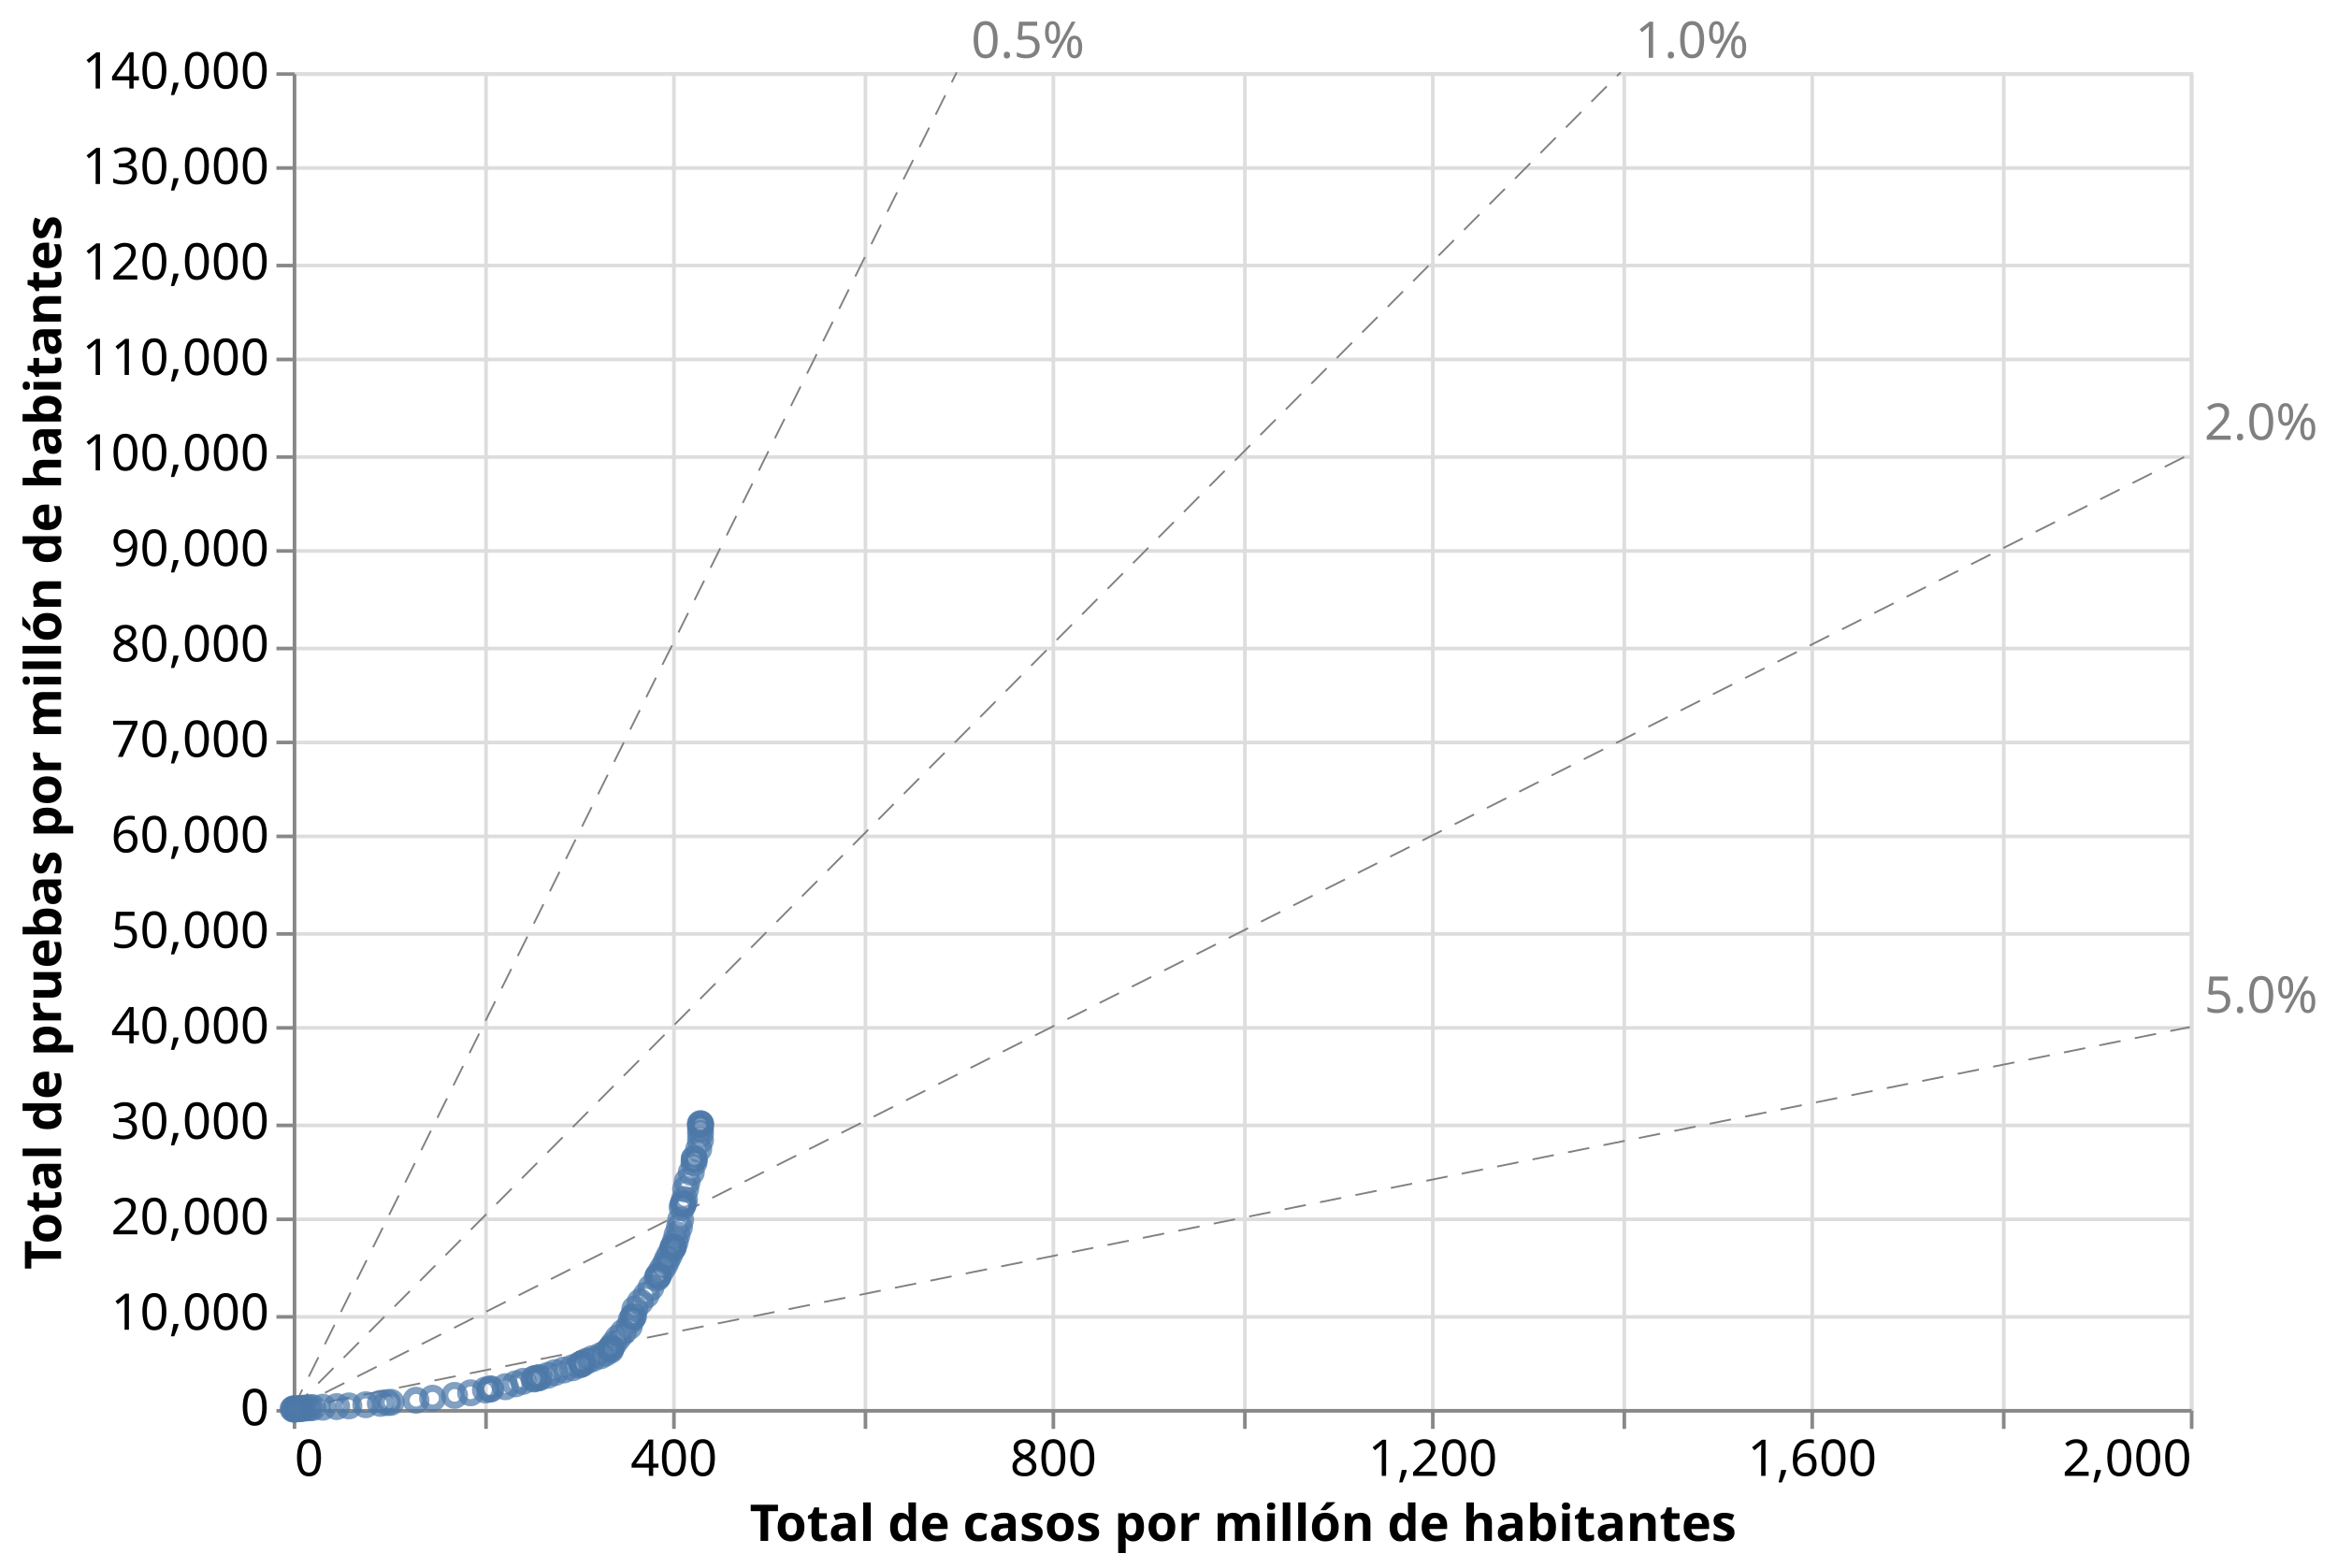
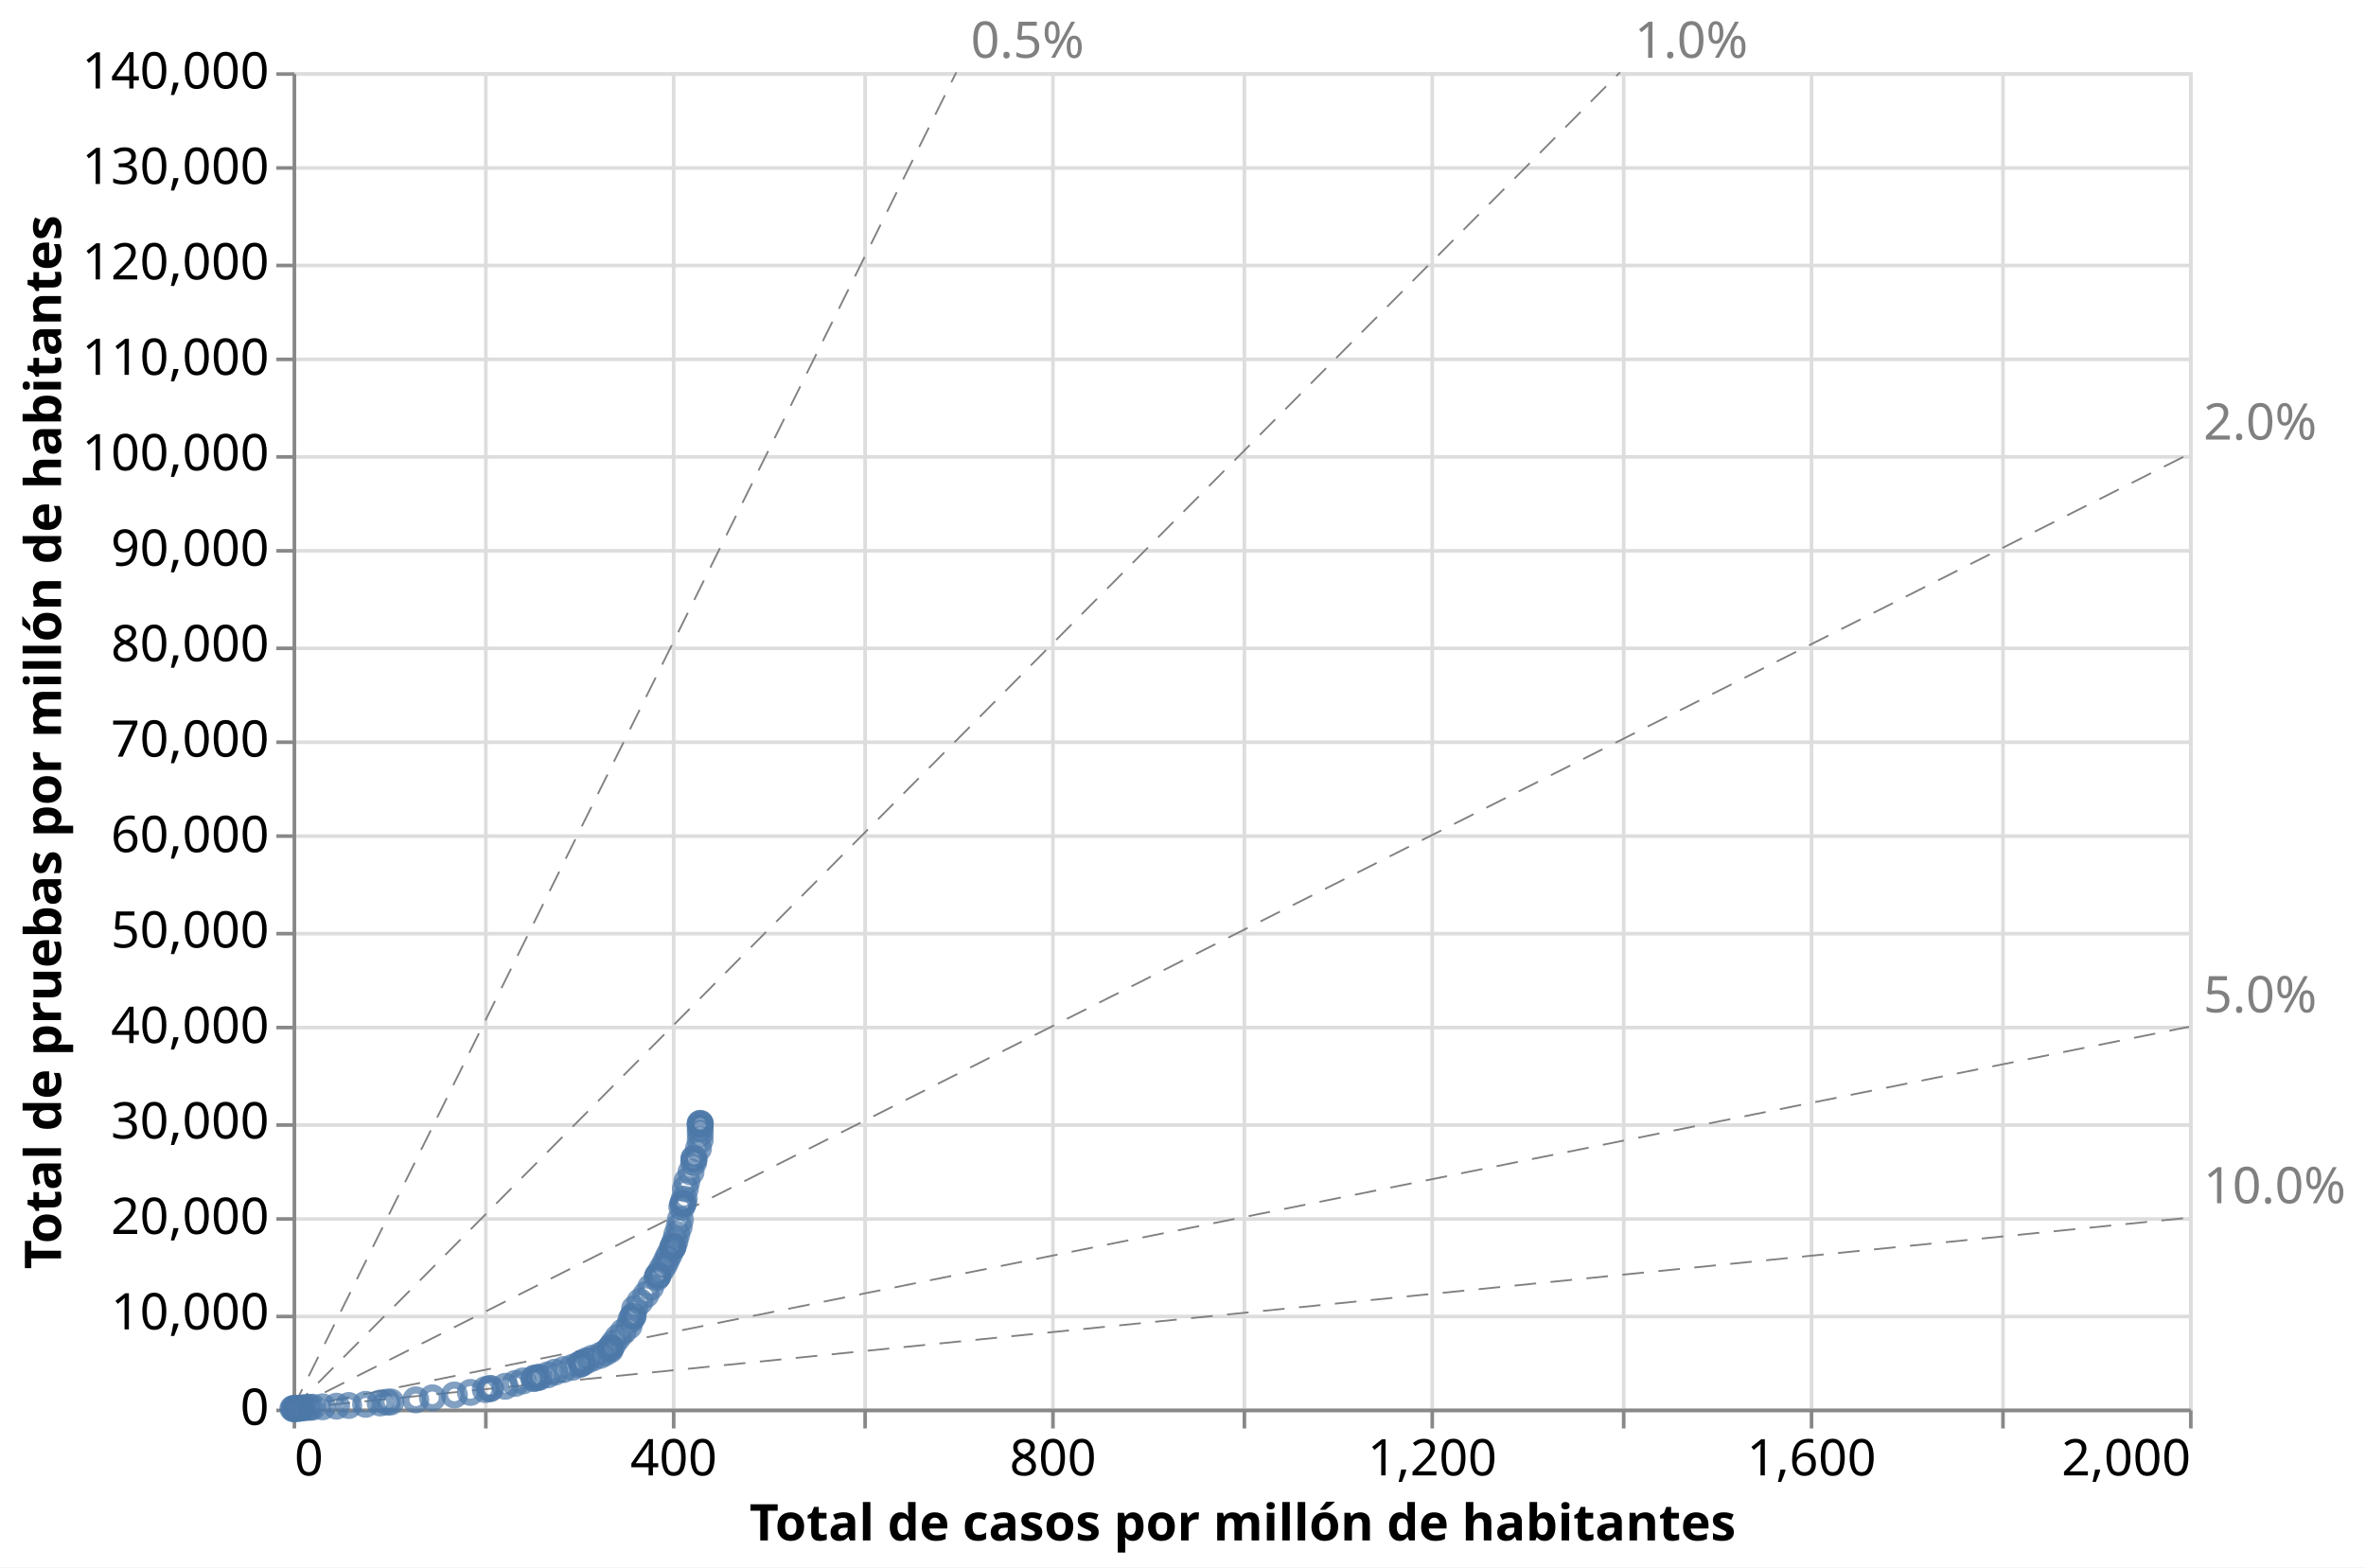
- <svg xmlns="http://www.w3.org/2000/svg" class="marks" width="647" height="434" viewBox="0 0 647 434" version="1.1">
-   <rect width="647" height="434" style="fill: white;" />
+ <svg xmlns="http://www.w3.org/2000/svg" class="marks" width="655" height="434" viewBox="0 0 655 434" version="1.1">
+   <rect width="655" height="434" style="fill: white;" />
  <defs>
    <clipPath id="clip1">
      <rect x="0" y="0" width="525" height="370" />
    </clipPath>
    <clipPath id="clip2">
      <rect x="0" y="0" width="525" height="370" />
    </clipPath>
    <clipPath id="clip3">
      <rect x="0" y="0" width="525" height="370" />
    </clipPath>
    <clipPath id="clip4">
+       <rect x="0" y="0" width="525" height="370" />
+     </clipPath>
+     <clipPath id="clip5">
      <rect x="0" y="0" width="525" height="370" />
    </clipPath>
  </defs>
  <g transform="translate(81,20)">
    <g class="mark-group role-frame root">
      <g transform="translate(0,0)">
        <path class="background" d="M0.5,0.5h525v370h-525Z" style="fill: none; stroke: #ddd;" />
        <g>
          <g class="mark-group role-axis">
            <g transform="translate(0.5,370.5)">
              <path class="background" d="M0,0h0v0h0Z" style="pointer-events: none; fill: none;" />
              <g>
                <g class="mark-rule role-axis-grid" style="pointer-events: none;">
                  <line transform="translate(0,-370)" x2="0" y2="370" style="fill: none; stroke: #ddd; stroke-width: 1; opacity: 1;" />
                  <line transform="translate(53,-370)" x2="0" y2="370" style="fill: none; stroke: #ddd; stroke-width: 1; opacity: 1;" />
                  <line transform="translate(105,-370)" x2="0" y2="370" style="fill: none; stroke: #ddd; stroke-width: 1; opacity: 1;" />
                  <line transform="translate(158,-370)" x2="0" y2="370" style="fill: none; stroke: #ddd; stroke-width: 1; opacity: 1;" />
                  <line transform="translate(210,-370)" x2="0" y2="370" style="fill: none; stroke: #ddd; stroke-width: 1; opacity: 1;" />
                  <line transform="translate(263,-370)" x2="0" y2="370" style="fill: none; stroke: #ddd; stroke-width: 1; opacity: 1;" />
                  <line transform="translate(315,-370)" x2="0" y2="370" style="fill: none; stroke: #ddd; stroke-width: 1; opacity: 1;" />
                  <line transform="translate(368,-370)" x2="0" y2="370" style="fill: none; stroke: #ddd; stroke-width: 1; opacity: 1;" />
                  <line transform="translate(420,-370)" x2="0" y2="370" style="fill: none; stroke: #ddd; stroke-width: 1; opacity: 1;" />
                  <line transform="translate(473,-370)" x2="0" y2="370" style="fill: none; stroke: #ddd; stroke-width: 1; opacity: 1;" />
                  <line transform="translate(525,-370)" x2="0" y2="370" style="fill: none; stroke: #ddd; stroke-width: 1; opacity: 1;" />
                </g>
              </g>
              <path class="foreground" d="" style="pointer-events: none; display: none; fill: none;" />
            </g>
          </g>
          <g class="mark-group role-axis">
            <g transform="translate(0.5,0.5)">
              <path class="background" d="M0,0h0v0h0Z" style="pointer-events: none; fill: none;" />
              <g>
                <g class="mark-rule role-axis-grid" style="pointer-events: none;">
                  <line transform="translate(0,370)" x2="525" y2="0" style="fill: none; stroke: #ddd; stroke-width: 1; opacity: 1;" />
                  <line transform="translate(0,344)" x2="525" y2="0" style="fill: none; stroke: #ddd; stroke-width: 1; opacity: 1;" />
                  <line transform="translate(0,317)" x2="525" y2="0" style="fill: none; stroke: #ddd; stroke-width: 1; opacity: 1;" />
                  <line transform="translate(0,291)" x2="525" y2="0" style="fill: none; stroke: #ddd; stroke-width: 1; opacity: 1;" />
                  <line transform="translate(0,264)" x2="525" y2="0" style="fill: none; stroke: #ddd; stroke-width: 1; opacity: 1;" />
                  <line transform="translate(0,238)" x2="525" y2="0" style="fill: none; stroke: #ddd; stroke-width: 1; opacity: 1;" />
                  <line transform="translate(0,211)" x2="525" y2="0" style="fill: none; stroke: #ddd; stroke-width: 1; opacity: 1;" />
                  <line transform="translate(0,185)" x2="525" y2="0" style="fill: none; stroke: #ddd; stroke-width: 1; opacity: 1;" />
                  <line transform="translate(0,159)" x2="525" y2="0" style="fill: none; stroke: #ddd; stroke-width: 1; opacity: 1;" />
                  <line transform="translate(0,132)" x2="525" y2="0" style="fill: none; stroke: #ddd; stroke-width: 1; opacity: 1;" />
                  <line transform="translate(0,106)" x2="525" y2="0" style="fill: none; stroke: #ddd; stroke-width: 1; opacity: 1;" />
                  <line transform="translate(0,79)" x2="525" y2="0" style="fill: none; stroke: #ddd; stroke-width: 1; opacity: 1;" />
                  <line transform="translate(0,53)" x2="525" y2="0" style="fill: none; stroke: #ddd; stroke-width: 1; opacity: 1;" />
                  <line transform="translate(0,26)" x2="525" y2="0" style="fill: none; stroke: #ddd; stroke-width: 1; opacity: 1;" />
                  <line transform="translate(0,0)" x2="525" y2="0" style="fill: none; stroke: #ddd; stroke-width: 1; opacity: 1;" />
                </g>
              </g>
              <path class="foreground" d="" style="pointer-events: none; display: none; fill: none;" />
            </g>
          </g>
          <g class="mark-group role-axis">
            <g transform="translate(0.5,370.5)">
              <path class="background" d="M0,0h0v0h0Z" style="pointer-events: none; fill: none;" />
              <g>
                <g class="mark-rule role-axis-tick" style="pointer-events: none;">
                  <line transform="translate(0,0)" x2="0" y2="5" style="fill: none; stroke: #888; stroke-width: 1; opacity: 1;" />
                  <line transform="translate(53,0)" x2="0" y2="5" style="fill: none; stroke: #888; stroke-width: 1; opacity: 1;" />
                  <line transform="translate(105,0)" x2="0" y2="5" style="fill: none; stroke: #888; stroke-width: 1; opacity: 1;" />
                  <line transform="translate(158,0)" x2="0" y2="5" style="fill: none; stroke: #888; stroke-width: 1; opacity: 1;" />
                  <line transform="translate(210,0)" x2="0" y2="5" style="fill: none; stroke: #888; stroke-width: 1; opacity: 1;" />
                  <line transform="translate(263,0)" x2="0" y2="5" style="fill: none; stroke: #888; stroke-width: 1; opacity: 1;" />
                  <line transform="translate(315,0)" x2="0" y2="5" style="fill: none; stroke: #888; stroke-width: 1; opacity: 1;" />
                  <line transform="translate(368,0)" x2="0" y2="5" style="fill: none; stroke: #888; stroke-width: 1; opacity: 1;" />
                  <line transform="translate(420,0)" x2="0" y2="5" style="fill: none; stroke: #888; stroke-width: 1; opacity: 1;" />
                  <line transform="translate(473,0)" x2="0" y2="5" style="fill: none; stroke: #888; stroke-width: 1; opacity: 1;" />
                  <line transform="translate(525,0)" x2="0" y2="5" style="fill: none; stroke: #888; stroke-width: 1; opacity: 1;" />
                </g>
                <g class="mark-text role-axis-label" style="pointer-events: none;">
                  <text text-anchor="start" transform="translate(0,18)" style="font-family: sans-serif; font-size: 14px; fill: #000; opacity: 1;">0</text>
                  <text text-anchor="middle" transform="translate(52.5,18)" style="font-family: sans-serif; font-size: 14px; fill: #000; opacity: 0;">200</text>
                  <text text-anchor="middle" transform="translate(105,18)" style="font-family: sans-serif; font-size: 14px; fill: #000; opacity: 1;">400</text>
                  <text text-anchor="middle" transform="translate(157.5,18)" style="font-family: sans-serif; font-size: 14px; fill: #000; opacity: 0;">600</text>
                  <text text-anchor="middle" transform="translate(210,18)" style="font-family: sans-serif; font-size: 14px; fill: #000; opacity: 1;">800</text>
                  <text text-anchor="middle" transform="translate(262.5,18)" style="font-family: sans-serif; font-size: 14px; fill: #000; opacity: 0;">1,000</text>
                  <text text-anchor="middle" transform="translate(315,18)" style="font-family: sans-serif; font-size: 14px; fill: #000; opacity: 1;">1,200</text>
                  <text text-anchor="middle" transform="translate(367.5,18)" style="font-family: sans-serif; font-size: 14px; fill: #000; opacity: 0;">1,400</text>
                  <text text-anchor="middle" transform="translate(420,18)" style="font-family: sans-serif; font-size: 14px; fill: #000; opacity: 1;">1,600</text>
                  <text text-anchor="middle" transform="translate(472.5,18)" style="font-family: sans-serif; font-size: 14px; fill: #000; opacity: 0;">1,800</text>
                  <text text-anchor="end" transform="translate(525,18)" style="font-family: sans-serif; font-size: 14px; fill: #000; opacity: 1;">2,000</text>
                </g>
                <g class="mark-rule role-axis-domain" style="pointer-events: none;">
                  <line transform="translate(0,0)" x2="525" y2="0" style="fill: none; stroke: #888; stroke-width: 1; opacity: 1;" />
                </g>
                <g class="mark-text role-axis-title" style="pointer-events: none;">
                  <text text-anchor="middle" transform="translate(262.5,36)" style="font-family: sans-serif; font-size: 14px; font-weight: bold; fill: #000; opacity: 1;">Total de casos por millón de habitantes</text>
                </g>
              </g>
              <path class="foreground" d="" style="pointer-events: none; display: none; fill: none;" />
            </g>
          </g>
          <g class="mark-group role-axis">
            <g transform="translate(0.5,0.5)">
              <path class="background" d="M0,0h0v0h0Z" style="pointer-events: none; fill: none;" />
              <g>
                <g class="mark-rule role-axis-tick" style="pointer-events: none;">
                  <line transform="translate(0,370)" x2="-5" y2="0" style="fill: none; stroke: #888; stroke-width: 1; opacity: 1;" />
                  <line transform="translate(0,344)" x2="-5" y2="0" style="fill: none; stroke: #888; stroke-width: 1; opacity: 1;" />
                  <line transform="translate(0,317)" x2="-5" y2="0" style="fill: none; stroke: #888; stroke-width: 1; opacity: 1;" />
                  <line transform="translate(0,291)" x2="-5" y2="0" style="fill: none; stroke: #888; stroke-width: 1; opacity: 1;" />
                  <line transform="translate(0,264)" x2="-5" y2="0" style="fill: none; stroke: #888; stroke-width: 1; opacity: 1;" />
                  <line transform="translate(0,238)" x2="-5" y2="0" style="fill: none; stroke: #888; stroke-width: 1; opacity: 1;" />
                  <line transform="translate(0,211)" x2="-5" y2="0" style="fill: none; stroke: #888; stroke-width: 1; opacity: 1;" />
                  <line transform="translate(0,185)" x2="-5" y2="0" style="fill: none; stroke: #888; stroke-width: 1; opacity: 1;" />
                  <line transform="translate(0,159)" x2="-5" y2="0" style="fill: none; stroke: #888; stroke-width: 1; opacity: 1;" />
                  <line transform="translate(0,132)" x2="-5" y2="0" style="fill: none; stroke: #888; stroke-width: 1; opacity: 1;" />
                  <line transform="translate(0,106)" x2="-5" y2="0" style="fill: none; stroke: #888; stroke-width: 1; opacity: 1;" />
                  <line transform="translate(0,79)" x2="-5" y2="0" style="fill: none; stroke: #888; stroke-width: 1; opacity: 1;" />
                  <line transform="translate(0,53)" x2="-5" y2="0" style="fill: none; stroke: #888; stroke-width: 1; opacity: 1;" />
                  <line transform="translate(0,26)" x2="-5" y2="0" style="fill: none; stroke: #888; stroke-width: 1; opacity: 1;" />
                  <line transform="translate(0,0)" x2="-5" y2="0" style="fill: none; stroke: #888; stroke-width: 1; opacity: 1;" />
                </g>
                <g class="mark-text role-axis-label" style="pointer-events: none;">
                  <text text-anchor="end" transform="translate(-7,374)" style="font-family: sans-serif; font-size: 14px; fill: #000; opacity: 1;">0</text>
                  <text text-anchor="end" transform="translate(-7,347.5714)" style="font-family: sans-serif; font-size: 14px; fill: #000; opacity: 1;">10,000</text>
                  <text text-anchor="end" transform="translate(-7,321.1429)" style="font-family: sans-serif; font-size: 14px; fill: #000; opacity: 1;">20,000</text>
                  <text text-anchor="end" transform="translate(-7,294.7143)" style="font-family: sans-serif; font-size: 14px; fill: #000; opacity: 1;">30,000</text>
                  <text text-anchor="end" transform="translate(-7,268.2857)" style="font-family: sans-serif; font-size: 14px; fill: #000; opacity: 1;">40,000</text>
                  <text text-anchor="end" transform="translate(-7,241.8571)" style="font-family: sans-serif; font-size: 14px; fill: #000; opacity: 1;">50,000</text>
                  <text text-anchor="end" transform="translate(-7,215.4286)" style="font-family: sans-serif; font-size: 14px; fill: #000; opacity: 1;">60,000</text>
                  <text text-anchor="end" transform="translate(-7,189)" style="font-family: sans-serif; font-size: 14px; fill: #000; opacity: 1;">70,000</text>
                  <text text-anchor="end" transform="translate(-7,162.5714)" style="font-family: sans-serif; font-size: 14px; fill: #000; opacity: 1;">80,000</text>
                  <text text-anchor="end" transform="translate(-7,136.1429)" style="font-family: sans-serif; font-size: 14px; fill: #000; opacity: 1;">90,000</text>
                  <text text-anchor="end" transform="translate(-7,109.7143)" style="font-family: sans-serif; font-size: 14px; fill: #000; opacity: 1;">100,000</text>
                  <text text-anchor="end" transform="translate(-7,83.28571)" style="font-family: sans-serif; font-size: 14px; fill: #000; opacity: 1;">110,000</text>
                  <text text-anchor="end" transform="translate(-7,56.85714)" style="font-family: sans-serif; font-size: 14px; fill: #000; opacity: 1;">120,000</text>
                  <text text-anchor="end" transform="translate(-7,30.42857)" style="font-family: sans-serif; font-size: 14px; fill: #000; opacity: 1;">130,000</text>
                  <text text-anchor="end" transform="translate(-7,4)" style="font-family: sans-serif; font-size: 14px; fill: #000; opacity: 1;">140,000</text>
                </g>
                <g class="mark-rule role-axis-domain" style="pointer-events: none;">
                  <line transform="translate(0,370)" x2="0" y2="-370" style="fill: none; stroke: #888; stroke-width: 1; opacity: 1;" />
                </g>
                <g class="mark-text role-axis-title" style="pointer-events: none;">
                  <text text-anchor="middle" transform="translate(-61.60645,185) rotate(-90) translate(0,-3)" style="font-family: sans-serif; font-size: 14px; font-weight: bold; fill: #000; opacity: 1;">Total de pruebas por millón de habitantes</text>
                </g>
              </g>
              <path class="foreground" d="" style="pointer-events: none; display: none; fill: none;" />
            </g>
          </g>
          <g class="mark-group role-scope layer_0_pathgroup">
            <g transform="translate(0,0)">
              <path class="background" d="M0,0h525v370h-525Z" style="fill: none;" />
              <g>
                <g class="mark-line role-mark layer_0_marks" clip-path="url(#clip1)">
                  <path d="M0,370L183.75,0" style="fill: none; stroke: grey; stroke-width: 0.5; stroke-dasharray: 6,4;" />
                </g>
              </g>
              <path class="foreground" d="" style="display: none; fill: none;" />
            </g>
            <g transform="translate(0,0)">
              <path class="background" d="M0,0h525v370h-525Z" style="fill: none;" />
              <g>
                <g class="mark-line role-mark layer_0_marks" clip-path="url(#clip2)">
                  <path d="M0,370L367.5,0" style="fill: none; stroke: grey; stroke-width: 0.5; stroke-dasharray: 6,4;" />
                </g>
              </g>
              <path class="foreground" d="" style="display: none; fill: none;" />
            </g>
            <g transform="translate(0,0)">
              <path class="background" d="M0,0h525v370h-525Z" style="fill: none;" />
              <g>
                <g class="mark-line role-mark layer_0_marks" clip-path="url(#clip3)">
                  <path d="M0,370L525,105.714" style="fill: none; stroke: grey; stroke-width: 0.5; stroke-dasharray: 6,4;" />
                </g>
              </g>
              <path class="foreground" d="" style="display: none; fill: none;" />
            </g>
            <g transform="translate(0,0)">
              <path class="background" d="M0,0h525v370h-525Z" style="fill: none;" />
              <g>
                <g class="mark-line role-mark layer_0_marks" clip-path="url(#clip4)">
                  <path d="M0,370L525,264.286" style="fill: none; stroke: grey; stroke-width: 0.5; stroke-dasharray: 6,4;" />
                </g>
              </g>
              <path class="foreground" d="" style="display: none; fill: none;" />
            </g>
+             <g transform="translate(0,0)">
+               <path class="background" d="M0,0h525v370h-525Z" style="fill: none;" />
+               <g>
+                 <g class="mark-line role-mark layer_0_marks" clip-path="url(#clip5)">
+                   <path d="M0,370L525,317.143" style="fill: none; stroke: grey; stroke-width: 0.5; stroke-dasharray: 6,4;" />
+                 </g>
+               </g>
+               <path class="foreground" d="" style="display: none; fill: none;" />
+             </g>
          </g>
          <g class="mark-text role-mark layer_1_marks">
            <text text-anchor="start" transform="translate(187.75,-4)" style="font-family: sans-serif; font-size: 14px; fill: grey;">0.5%</text>
            <text text-anchor="start" transform="translate(371.5,-4)" style="font-family: sans-serif; font-size: 14px; fill: grey;">1.0%</text>
            <text text-anchor="start" transform="translate(529,101.7143)" style="font-family: sans-serif; font-size: 14px; fill: grey;">2.0%</text>
            <text text-anchor="start" transform="translate(529,260.2857)" style="font-family: sans-serif; font-size: 14px; fill: grey;">5.0%</text>
+             <text text-anchor="start" transform="translate(529,313.1429)" style="font-family: sans-serif; font-size: 14px; fill: grey;">10.0%</text>
          </g>
          <g class="mark-symbol role-mark layer_2_marks">
            <path transform="translate(0.08219322,369.9959)" d="M2.739,0A2.739,2.739,0,1,1,-2.739,0A2.739,2.739,0,1,1,2.739,0" style="fill: none; stroke: #4c78a8; stroke-width: 2; opacity: 0.7;" />
            <path transform="translate(0.3287729,369.9934)" d="M2.739,0A2.739,2.739,0,1,1,-2.739,0A2.739,2.739,0,1,1,2.739,0" style="fill: none; stroke: #4c78a8; stroke-width: 2; opacity: 0.7;" />
            <path transform="translate(0.5753526,369.9892)" d="M2.739,0A2.739,2.739,0,1,1,-2.739,0A2.739,2.739,0,1,1,2.739,0" style="fill: none; stroke: #4c78a8; stroke-width: 2; opacity: 0.7;" />
            <path transform="translate(0.5753526,369.9859)" d="M2.739,0A2.739,2.739,0,1,1,-2.739,0A2.739,2.739,0,1,1,2.739,0" style="fill: none; stroke: #4c78a8; stroke-width: 2; opacity: 0.7;" />
            <path transform="translate(1.315092,369.9545)" d="M2.739,0A2.739,2.739,0,1,1,-2.739,0A2.739,2.739,0,1,1,2.739,0" style="fill: none; stroke: #4c78a8; stroke-width: 2; opacity: 0.7;" />
            <path transform="translate(1.890444,369.9032)" d="M2.739,0A2.739,2.739,0,1,1,-2.739,0A2.739,2.739,0,1,1,2.739,0" style="fill: none; stroke: #4c78a8; stroke-width: 2; opacity: 0.7;" />
            <path transform="translate(2.30141,369.8618)" d="M2.739,0A2.739,2.739,0,1,1,-2.739,0A2.739,2.739,0,1,1,2.739,0" style="fill: none; stroke: #4c78a8; stroke-width: 2; opacity: 0.7;" />
            <path transform="translate(2.712376,369.7964)" d="M2.739,0A2.739,2.739,0,1,1,-2.739,0A2.739,2.739,0,1,1,2.739,0" style="fill: none; stroke: #4c78a8; stroke-width: 2; opacity: 0.7;" />
            <path transform="translate(3.780888,369.7062)" d="M2.739,0A2.739,2.739,0,1,1,-2.739,0A2.739,2.739,0,1,1,2.739,0" style="fill: none; stroke: #4c78a8; stroke-width: 2; opacity: 0.7;" />
            <path transform="translate(4.685014,369.64)" d="M2.739,0A2.739,2.739,0,1,1,-2.739,0A2.739,2.739,0,1,1,2.739,0" style="fill: none; stroke: #4c78a8; stroke-width: 2; opacity: 0.7;" />
            <path transform="translate(5.506946,369.6102)" d="M2.739,0A2.739,2.739,0,1,1,-2.739,0A2.739,2.739,0,1,1,2.739,0" style="fill: none; stroke: #4c78a8; stroke-width: 2; opacity: 0.7;" />
            <path transform="translate(8.301515,369.5076)" d="M2.739,0A2.739,2.739,0,1,1,-2.739,0A2.739,2.739,0,1,1,2.739,0" style="fill: none; stroke: #4c78a8; stroke-width: 2; opacity: 0.7;" />
            <path transform="translate(12.1646,369.3347)" d="M2.739,0A2.739,2.739,0,1,1,-2.739,0A2.739,2.739,0,1,1,2.739,0" style="fill: none; stroke: #4c78a8; stroke-width: 2; opacity: 0.7;" />
            <path transform="translate(15.53452,369.1419)" d="M2.739,0A2.739,2.739,0,1,1,-2.739,0A2.739,2.739,0,1,1,2.739,0" style="fill: none; stroke: #4c78a8; stroke-width: 2; opacity: 0.7;" />
            <path transform="translate(20.21953,368.8142)" d="M2.739,0A2.739,2.739,0,1,1,-2.739,0A2.739,2.739,0,1,1,2.739,0" style="fill: none; stroke: #4c78a8; stroke-width: 2; opacity: 0.7;" />
            <path transform="translate(24.247,368.4393)" d="M2.739,0A2.739,2.739,0,1,1,-2.739,0A2.739,2.739,0,1,1,2.739,0" style="fill: none; stroke: #4c78a8; stroke-width: 2; opacity: 0.7;" />
            <path transform="translate(26.21964,368.2217)" d="M2.739,0A2.739,2.739,0,1,1,-2.739,0A2.739,2.739,0,1,1,2.739,0" style="fill: none; stroke: #4c78a8; stroke-width: 2; opacity: 0.7;" />
            <path transform="translate(27.20596,368.1538)" d="M2.739,0A2.739,2.739,0,1,1,-2.739,0A2.739,2.739,0,1,1,2.739,0" style="fill: none; stroke: #4c78a8; stroke-width: 2; opacity: 0.7;" />
            <path transform="translate(34.11019,367.5787)" d="M2.739,0A2.739,2.739,0,1,1,-2.739,0A2.739,2.739,0,1,1,2.739,0" style="fill: none; stroke: #4c78a8; stroke-width: 2; opacity: 0.7;" />
            <path transform="translate(38.71301,367.0193)" d="M2.739,0A2.739,2.739,0,1,1,-2.739,0A2.739,2.739,0,1,1,2.739,0" style="fill: none; stroke: #4c78a8; stroke-width: 2; opacity: 0.7;" />
            <path transform="translate(44.79531,366.2315)" d="M2.739,0A2.739,2.739,0,1,1,-2.739,0A2.739,2.739,0,1,1,2.739,0" style="fill: none; stroke: #4c78a8; stroke-width: 2; opacity: 0.7;" />
            <path transform="translate(49.23374,365.519)" d="M2.739,0A2.739,2.739,0,1,1,-2.739,0A2.739,2.739,0,1,1,2.739,0" style="fill: none; stroke: #4c78a8; stroke-width: 2; opacity: 0.7;" />
            <path transform="translate(53.3434,364.7361)" d="M2.739,0A2.739,2.739,0,1,1,-2.739,0A2.739,2.739,0,1,1,2.739,0" style="fill: none; stroke: #4c78a8; stroke-width: 2; opacity: 0.7;" />
            <path transform="translate(54.5763,364.4986)" d="M2.739,0A2.739,2.739,0,1,1,-2.739,0A2.739,2.739,0,1,1,2.739,0" style="fill: none; stroke: #4c78a8; stroke-width: 2; opacity: 0.7;" />
            <path transform="translate(54.82288,364.4167)" d="M2.739,0A2.739,2.739,0,1,1,-2.739,0A2.739,2.739,0,1,1,2.739,0" style="fill: none; stroke: #4c78a8; stroke-width: 2; opacity: 0.7;" />
            <path transform="translate(58.85035,363.8292)" d="M2.739,0A2.739,2.739,0,1,1,-2.739,0A2.739,2.739,0,1,1,2.739,0" style="fill: none; stroke: #4c78a8; stroke-width: 2; opacity: 0.7;" />
            <path transform="translate(61.64492,363.0356)" d="M2.739,0A2.739,2.739,0,1,1,-2.739,0A2.739,2.739,0,1,1,2.739,0" style="fill: none; stroke: #4c78a8; stroke-width: 2; opacity: 0.7;" />
            <path transform="translate(63.78194,362.3363)" d="M2.739,0A2.739,2.739,0,1,1,-2.739,0A2.739,2.739,0,1,1,2.739,0" style="fill: none; stroke: #4c78a8; stroke-width: 2; opacity: 0.7;" />
            <path transform="translate(66.7409,361.6933)" d="M2.739,0A2.739,2.739,0,1,1,-2.739,0A2.739,2.739,0,1,1,2.739,0" style="fill: none; stroke: #4c78a8; stroke-width: 2; opacity: 0.7;" />
            <path transform="translate(66.98748,361.5758)" d="M2.739,0A2.739,2.739,0,1,1,-2.739,0A2.739,2.739,0,1,1,2.739,0" style="fill: none; stroke: #4c78a8; stroke-width: 2; opacity: 0.7;" />
            <path transform="translate(67.97379,361.3904)" d="M2.739,0A2.739,2.739,0,1,1,-2.739,0A2.739,2.739,0,1,1,2.739,0" style="fill: none; stroke: #4c78a8; stroke-width: 2; opacity: 0.7;" />
            <path transform="translate(68.30257,361.3002)" d="M2.739,0A2.739,2.739,0,1,1,-2.739,0A2.739,2.739,0,1,1,2.739,0" style="fill: none; stroke: #4c78a8; stroke-width: 2; opacity: 0.7;" />
            <path transform="translate(70.60398,360.6631)" d="M2.739,0A2.739,2.739,0,1,1,-2.739,0A2.739,2.739,0,1,1,2.739,0" style="fill: none; stroke: #4c78a8; stroke-width: 2; opacity: 0.7;" />
            <path transform="translate(72.57662,359.9241)" d="M2.739,0A2.739,2.739,0,1,1,-2.739,0A2.739,2.739,0,1,1,2.739,0" style="fill: none; stroke: #4c78a8; stroke-width: 2; opacity: 0.7;" />
            <path transform="translate(75.04241,359.1975)" d="M2.739,0A2.739,2.739,0,1,1,-2.739,0A2.739,2.739,0,1,1,2.739,0" style="fill: none; stroke: #4c78a8; stroke-width: 2; opacity: 0.7;" />
            <path transform="translate(77.42602,358.5843)" d="M2.739,0A2.739,2.739,0,1,1,-2.739,0A2.739,2.739,0,1,1,2.739,0" style="fill: none; stroke: #4c78a8; stroke-width: 2; opacity: 0.7;" />
            <path transform="translate(79.23427,357.8635)" d="M2.739,0A2.739,2.739,0,1,1,-2.739,0A2.739,2.739,0,1,1,2.739,0" style="fill: none; stroke: #4c78a8; stroke-width: 2; opacity: 0.7;" />
            <path transform="translate(79.97401,357.5251)" d="M2.739,0A2.739,2.739,0,1,1,-2.739,0A2.739,2.739,0,1,1,2.739,0" style="fill: none; stroke: #4c78a8; stroke-width: 2; opacity: 0.7;" />
            <path transform="translate(80.0562,357.4589)" d="M2.739,0A2.739,2.739,0,1,1,-2.739,0A2.739,2.739,0,1,1,2.739,0" style="fill: none; stroke: #4c78a8; stroke-width: 2; opacity: 0.7;" />
            <path transform="translate(81.37129,356.7273)" d="M2.739,0A2.739,2.739,0,1,1,-2.739,0A2.739,2.739,0,1,1,2.739,0" style="fill: none; stroke: #4c78a8; stroke-width: 2; opacity: 0.7;" />
            <path transform="translate(83.01515,356.0347)" d="M2.739,0A2.739,2.739,0,1,1,-2.739,0A2.739,2.739,0,1,1,2.739,0" style="fill: none; stroke: #4c78a8; stroke-width: 2; opacity: 0.7;" />
            <path transform="translate(85.15218,355.2883)" d="M2.739,0A2.739,2.739,0,1,1,-2.739,0A2.739,2.739,0,1,1,2.739,0" style="fill: none; stroke: #4c78a8; stroke-width: 2; opacity: 0.7;" />
            <path transform="translate(86.54946,354.5625)" d="M2.739,0A2.739,2.739,0,1,1,-2.739,0A2.739,2.739,0,1,1,2.739,0" style="fill: none; stroke: #4c78a8; stroke-width: 2; opacity: 0.7;" />
            <path transform="translate(87.94675,353.7325)" d="M2.739,0A2.739,2.739,0,1,1,-2.739,0A2.739,2.739,0,1,1,2.739,0" style="fill: none; stroke: #4c78a8; stroke-width: 2; opacity: 0.7;" />
            <path transform="translate(88.02894,353.2584)" d="M2.739,0A2.739,2.739,0,1,1,-2.739,0A2.739,2.739,0,1,1,2.739,0" style="fill: none; stroke: #4c78a8; stroke-width: 2; opacity: 0.7;" />
            <path transform="translate(88.02894,353.1334)" d="M2.739,0A2.739,2.739,0,1,1,-2.739,0A2.739,2.739,0,1,1,2.739,0" style="fill: none; stroke: #4c78a8; stroke-width: 2; opacity: 0.7;" />
            <path transform="translate(88.85087,351.9459)" d="M2.739,0A2.739,2.739,0,1,1,-2.739,0A2.739,2.739,0,1,1,2.739,0" style="fill: none; stroke: #4c78a8; stroke-width: 2; opacity: 0.7;" />
            <path transform="translate(90.00158,350.3521)" d="M2.739,0A2.739,2.739,0,1,1,-2.739,0A2.739,2.739,0,1,1,2.739,0" style="fill: none; stroke: #4c78a8; stroke-width: 2; opacity: 0.7;" />
            <path transform="translate(91.48106,348.7277)" d="M2.739,0A2.739,2.739,0,1,1,-2.739,0A2.739,2.739,0,1,1,2.739,0" style="fill: none; stroke: #4c78a8; stroke-width: 2; opacity: 0.7;" />
            <path transform="translate(93.12492,347.167)" d="M2.739,0A2.739,2.739,0,1,1,-2.739,0A2.739,2.739,0,1,1,2.739,0" style="fill: none; stroke: #4c78a8; stroke-width: 2; opacity: 0.7;" />
            <path transform="translate(93.70027,345.2711)" d="M2.739,0A2.739,2.739,0,1,1,-2.739,0A2.739,2.739,0,1,1,2.739,0" style="fill: none; stroke: #4c78a8; stroke-width: 2; opacity: 0.7;" />
            <path transform="translate(94.19343,344.5131)" d="M2.739,0A2.739,2.739,0,1,1,-2.739,0A2.739,2.739,0,1,1,2.739,0" style="fill: none; stroke: #4c78a8; stroke-width: 2; opacity: 0.7;" />
            <path transform="translate(94.27563,344.3575)" d="M2.739,0A2.739,2.739,0,1,1,-2.739,0A2.739,2.739,0,1,1,2.739,0" style="fill: none; stroke: #4c78a8; stroke-width: 2; opacity: 0.7;" />
            <path transform="translate(94.68659,342.3202)" d="M2.739,0A2.739,2.739,0,1,1,-2.739,0A2.739,2.739,0,1,1,2.739,0" style="fill: none; stroke: #4c78a8; stroke-width: 2; opacity: 0.7;" />
            <path transform="translate(96.16607,340.3656)" d="M2.739,0A2.739,2.739,0,1,1,-2.739,0A2.739,2.739,0,1,1,2.739,0" style="fill: none; stroke: #4c78a8; stroke-width: 2; opacity: 0.7;" />
            <path transform="translate(97.80993,338.468)" d="M2.739,0A2.739,2.739,0,1,1,-2.739,0A2.739,2.739,0,1,1,2.739,0" style="fill: none; stroke: #4c78a8; stroke-width: 2; opacity: 0.7;" />
            <path transform="translate(99.12503,336.3943)" d="M2.739,0A2.739,2.739,0,1,1,-2.739,0A2.739,2.739,0,1,1,2.739,0" style="fill: none; stroke: #4c78a8; stroke-width: 2; opacity: 0.7;" />
            <path transform="translate(100.8511,333.747)" d="M2.739,0A2.739,2.739,0,1,1,-2.739,0A2.739,2.739,0,1,1,2.739,0" style="fill: none; stroke: #4c78a8; stroke-width: 2; opacity: 0.7;" />
            <path transform="translate(101.1799,333.1818)" d="M2.739,0A2.739,2.739,0,1,1,-2.739,0A2.739,2.739,0,1,1,2.739,0" style="fill: none; stroke: #4c78a8; stroke-width: 2; opacity: 0.7;" />
            <path transform="translate(101.1799,333.0651)" d="M2.739,0A2.739,2.739,0,1,1,-2.739,0A2.739,2.739,0,1,1,2.739,0" style="fill: none; stroke: #4c78a8; stroke-width: 2; opacity: 0.7;" />
            <path transform="translate(102.1662,331.4134)" d="M2.739,0A2.739,2.739,0,1,1,-2.739,0A2.739,2.739,0,1,1,2.739,0" style="fill: none; stroke: #4c78a8; stroke-width: 2; opacity: 0.7;" />
            <path transform="translate(102.9881,330.0753)" d="M2.739,0A2.739,2.739,0,1,1,-2.739,0A2.739,2.739,0,1,1,2.739,0" style="fill: none; stroke: #4c78a8; stroke-width: 2; opacity: 0.7;" />
            <path transform="translate(103.6457,328.6164)" d="M2.739,0A2.739,2.739,0,1,1,-2.739,0A2.739,2.739,0,1,1,2.739,0" style="fill: none; stroke: #4c78a8; stroke-width: 2; opacity: 0.7;" />
            <path transform="translate(104.3032,327.2807)" d="M2.739,0A2.739,2.739,0,1,1,-2.739,0A2.739,2.739,0,1,1,2.739,0" style="fill: none; stroke: #4c78a8; stroke-width: 2; opacity: 0.7;" />
            <path transform="translate(105.1251,325.6381)" d="M2.739,0A2.739,2.739,0,1,1,-2.739,0A2.739,2.739,0,1,1,2.739,0" style="fill: none; stroke: #4c78a8; stroke-width: 2; opacity: 0.7;" />
            <path transform="translate(105.2895,325.1664)" d="M2.739,0A2.739,2.739,0,1,1,-2.739,0A2.739,2.739,0,1,1,2.739,0" style="fill: none; stroke: #4c78a8; stroke-width: 2; opacity: 0.7;" />
            <path transform="translate(105.3717,325.0795)" d="M2.739,0A2.739,2.739,0,1,1,-2.739,0A2.739,2.739,0,1,1,2.739,0" style="fill: none; stroke: #4c78a8; stroke-width: 2; opacity: 0.7;" />
-             <path transform="translate(105.8649,323.6339)" d="M2.739,0A2.739,2.739,0,1,1,-2.739,0A2.739,2.739,0,1,1,2.739,0" style="fill: none; stroke: #4c78a8; stroke-width: 2; opacity: 0.7;" />
-             <path transform="translate(106.358,321.7678)" d="M2.739,0A2.739,2.739,0,1,1,-2.739,0A2.739,2.739,0,1,1,2.739,0" style="fill: none; stroke: #4c78a8; stroke-width: 2; opacity: 0.7;" />
+             <path transform="translate(105.8649,323.6322)" d="M2.739,0A2.739,2.739,0,1,1,-2.739,0A2.739,2.739,0,1,1,2.739,0" style="fill: none; stroke: #4c78a8; stroke-width: 2; opacity: 0.7;" />
+             <path transform="translate(106.358,321.7661)" d="M2.739,0A2.739,2.739,0,1,1,-2.739,0A2.739,2.739,0,1,1,2.739,0" style="fill: none; stroke: #4c78a8; stroke-width: 2; opacity: 0.7;" />
            <path transform="translate(107.0156,319.7064)" d="M2.739,0A2.739,2.739,0,1,1,-2.739,0A2.739,2.739,0,1,1,2.739,0" style="fill: none; stroke: #4c78a8; stroke-width: 2; opacity: 0.7;" />
-             <path transform="translate(107.3443,317.6757)" d="M2.739,0A2.739,2.739,0,1,1,-2.739,0A2.739,2.739,0,1,1,2.739,0" style="fill: none; stroke: #4c78a8; stroke-width: 2; opacity: 0.7;" />
-             <path transform="translate(107.7553,314.1719)" d="M2.739,0A2.739,2.739,0,1,1,-2.739,0A2.739,2.739,0,1,1,2.739,0" style="fill: none; stroke: #4c78a8; stroke-width: 2; opacity: 0.7;" />
+             <path transform="translate(107.3443,317.6749)" d="M2.739,0A2.739,2.739,0,1,1,-2.739,0A2.739,2.739,0,1,1,2.739,0" style="fill: none; stroke: #4c78a8; stroke-width: 2; opacity: 0.7;" />
+             <path transform="translate(107.7553,314.1711)" d="M2.739,0A2.739,2.739,0,1,1,-2.739,0A2.739,2.739,0,1,1,2.739,0" style="fill: none; stroke: #4c78a8; stroke-width: 2; opacity: 0.7;" />
            <path transform="translate(108.0019,313.3097)" d="M2.739,0A2.739,2.739,0,1,1,-2.739,0A2.739,2.739,0,1,1,2.739,0" style="fill: none; stroke: #4c78a8; stroke-width: 2; opacity: 0.7;" />
-             <path transform="translate(108.1663,313.1715)" d="M2.739,0A2.739,2.739,0,1,1,-2.739,0A2.739,2.739,0,1,1,2.739,0" style="fill: none; stroke: #4c78a8; stroke-width: 2; opacity: 0.7;" />
+             <path transform="translate(108.1663,313.1706)" d="M2.739,0A2.739,2.739,0,1,1,-2.739,0A2.739,2.739,0,1,1,2.739,0" style="fill: none; stroke: #4c78a8; stroke-width: 2; opacity: 0.7;" />
            <path transform="translate(108.4129,312.0071)" d="M2.739,0A2.739,2.739,0,1,1,-2.739,0A2.739,2.739,0,1,1,2.739,0" style="fill: none; stroke: #4c78a8; stroke-width: 2; opacity: 0.7;" />
            <path transform="translate(108.7416,309.1423)" d="M2.739,0A2.739,2.739,0,1,1,-2.739,0A2.739,2.739,0,1,1,2.739,0" style="fill: none; stroke: #4c78a8; stroke-width: 2; opacity: 0.7;" />
-             <path transform="translate(109.1526,307.061)" d="M2.739,0A2.739,2.739,0,1,1,-2.739,0A2.739,2.739,0,1,1,2.739,0" style="fill: none; stroke: #4c78a8; stroke-width: 2; opacity: 0.7;" />
-             <path transform="translate(110.3033,304.4965)" d="M2.739,0A2.739,2.739,0,1,1,-2.739,0A2.739,2.739,0,1,1,2.739,0" style="fill: none; stroke: #4c78a8; stroke-width: 2; opacity: 0.7;" />
-             <path transform="translate(111.043,301.8203)" d="M2.739,0A2.739,2.739,0,1,1,-2.739,0A2.739,2.739,0,1,1,2.739,0" style="fill: none; stroke: #4c78a8; stroke-width: 2; opacity: 0.7;" />
-             <path transform="translate(111.1252,300.8861)" d="M2.739,0A2.739,2.739,0,1,1,-2.739,0A2.739,2.739,0,1,1,2.739,0" style="fill: none; stroke: #4c78a8; stroke-width: 2; opacity: 0.7;" />
-             <path transform="translate(111.1252,300.6759)" d="M2.739,0A2.739,2.739,0,1,1,-2.739,0A2.739,2.739,0,1,1,2.739,0" style="fill: none; stroke: #4c78a8; stroke-width: 2; opacity: 0.7;" />
-             <path transform="translate(112.3581,298.0228)" d="M2.739,0A2.739,2.739,0,1,1,-2.739,0A2.739,2.739,0,1,1,2.739,0" style="fill: none; stroke: #4c78a8; stroke-width: 2; opacity: 0.7;" />
-             <path transform="translate(112.8513,295.6056)" d="M2.739,0A2.739,2.739,0,1,1,-2.739,0A2.739,2.739,0,1,1,2.739,0" style="fill: none; stroke: #4c78a8; stroke-width: 2; opacity: 0.7;" />
-             <path transform="translate(112.8513,293.7454)" d="M2.739,0A2.739,2.739,0,1,1,-2.739,0A2.739,2.739,0,1,1,2.739,0" style="fill: none; stroke: #4c78a8; stroke-width: 2; opacity: 0.7;" />
-             <path transform="translate(112.8513,292.3568)" d="M2.739,0A2.739,2.739,0,1,1,-2.739,0A2.739,2.739,0,1,1,2.739,0" style="fill: none; stroke: #4c78a8; stroke-width: 2; opacity: 0.7;" />
+             <path transform="translate(109.1526,307.0602)" d="M2.739,0A2.739,2.739,0,1,1,-2.739,0A2.739,2.739,0,1,1,2.739,0" style="fill: none; stroke: #4c78a8; stroke-width: 2; opacity: 0.7;" />
+             <path transform="translate(110.3033,304.4957)" d="M2.739,0A2.739,2.739,0,1,1,-2.739,0A2.739,2.739,0,1,1,2.739,0" style="fill: none; stroke: #4c78a8; stroke-width: 2; opacity: 0.7;" />
+             <path transform="translate(111.043,301.8187)" d="M2.739,0A2.739,2.739,0,1,1,-2.739,0A2.739,2.739,0,1,1,2.739,0" style="fill: none; stroke: #4c78a8; stroke-width: 2; opacity: 0.7;" />
+             <path transform="translate(111.1252,300.8844)" d="M2.739,0A2.739,2.739,0,1,1,-2.739,0A2.739,2.739,0,1,1,2.739,0" style="fill: none; stroke: #4c78a8; stroke-width: 2; opacity: 0.7;" />
+             <path transform="translate(111.1252,300.675)" d="M2.739,0A2.739,2.739,0,1,1,-2.739,0A2.739,2.739,0,1,1,2.739,0" style="fill: none; stroke: #4c78a8; stroke-width: 2; opacity: 0.7;" />
+             <path transform="translate(112.3581,298.0212)" d="M2.739,0A2.739,2.739,0,1,1,-2.739,0A2.739,2.739,0,1,1,2.739,0" style="fill: none; stroke: #4c78a8; stroke-width: 2; opacity: 0.7;" />
+             <path transform="translate(112.8513,295.6031)" d="M2.739,0A2.739,2.739,0,1,1,-2.739,0A2.739,2.739,0,1,1,2.739,0" style="fill: none; stroke: #4c78a8; stroke-width: 2; opacity: 0.7;" />
+             <path transform="translate(112.8513,293.7437)" d="M2.739,0A2.739,2.739,0,1,1,-2.739,0A2.739,2.739,0,1,1,2.739,0" style="fill: none; stroke: #4c78a8; stroke-width: 2; opacity: 0.7;" />
+             <path transform="translate(112.8513,292.3551)" d="M2.739,0A2.739,2.739,0,1,1,-2.739,0A2.739,2.739,0,1,1,2.739,0" style="fill: none; stroke: #4c78a8; stroke-width: 2; opacity: 0.7;" />
            <path transform="translate(112.8513,291.3555)" d="M2.739,0A2.739,2.739,0,1,1,-2.739,0A2.739,2.739,0,1,1,2.739,0" style="fill: none; stroke: #4c78a8; stroke-width: 2; opacity: 0.7;" />
            <path transform="translate(112.8513,291.0708)" d="M2.739,0A2.739,2.739,0,1,1,-2.739,0A2.739,2.739,0,1,1,2.739,0" style="fill: none; stroke: #4c78a8; stroke-width: 2; opacity: 0.7;" />
            <path transform="translate(112.8513,291.0278)" d="M2.739,0A2.739,2.739,0,1,1,-2.739,0A2.739,2.739,0,1,1,2.739,0" style="fill: none; stroke: #4c78a8; stroke-width: 2; opacity: 0.7;" />
          </g>
        </g>
        <path class="foreground" d="" style="display: none; fill: none;" />
      </g>
    </g>
  </g>
</svg>
